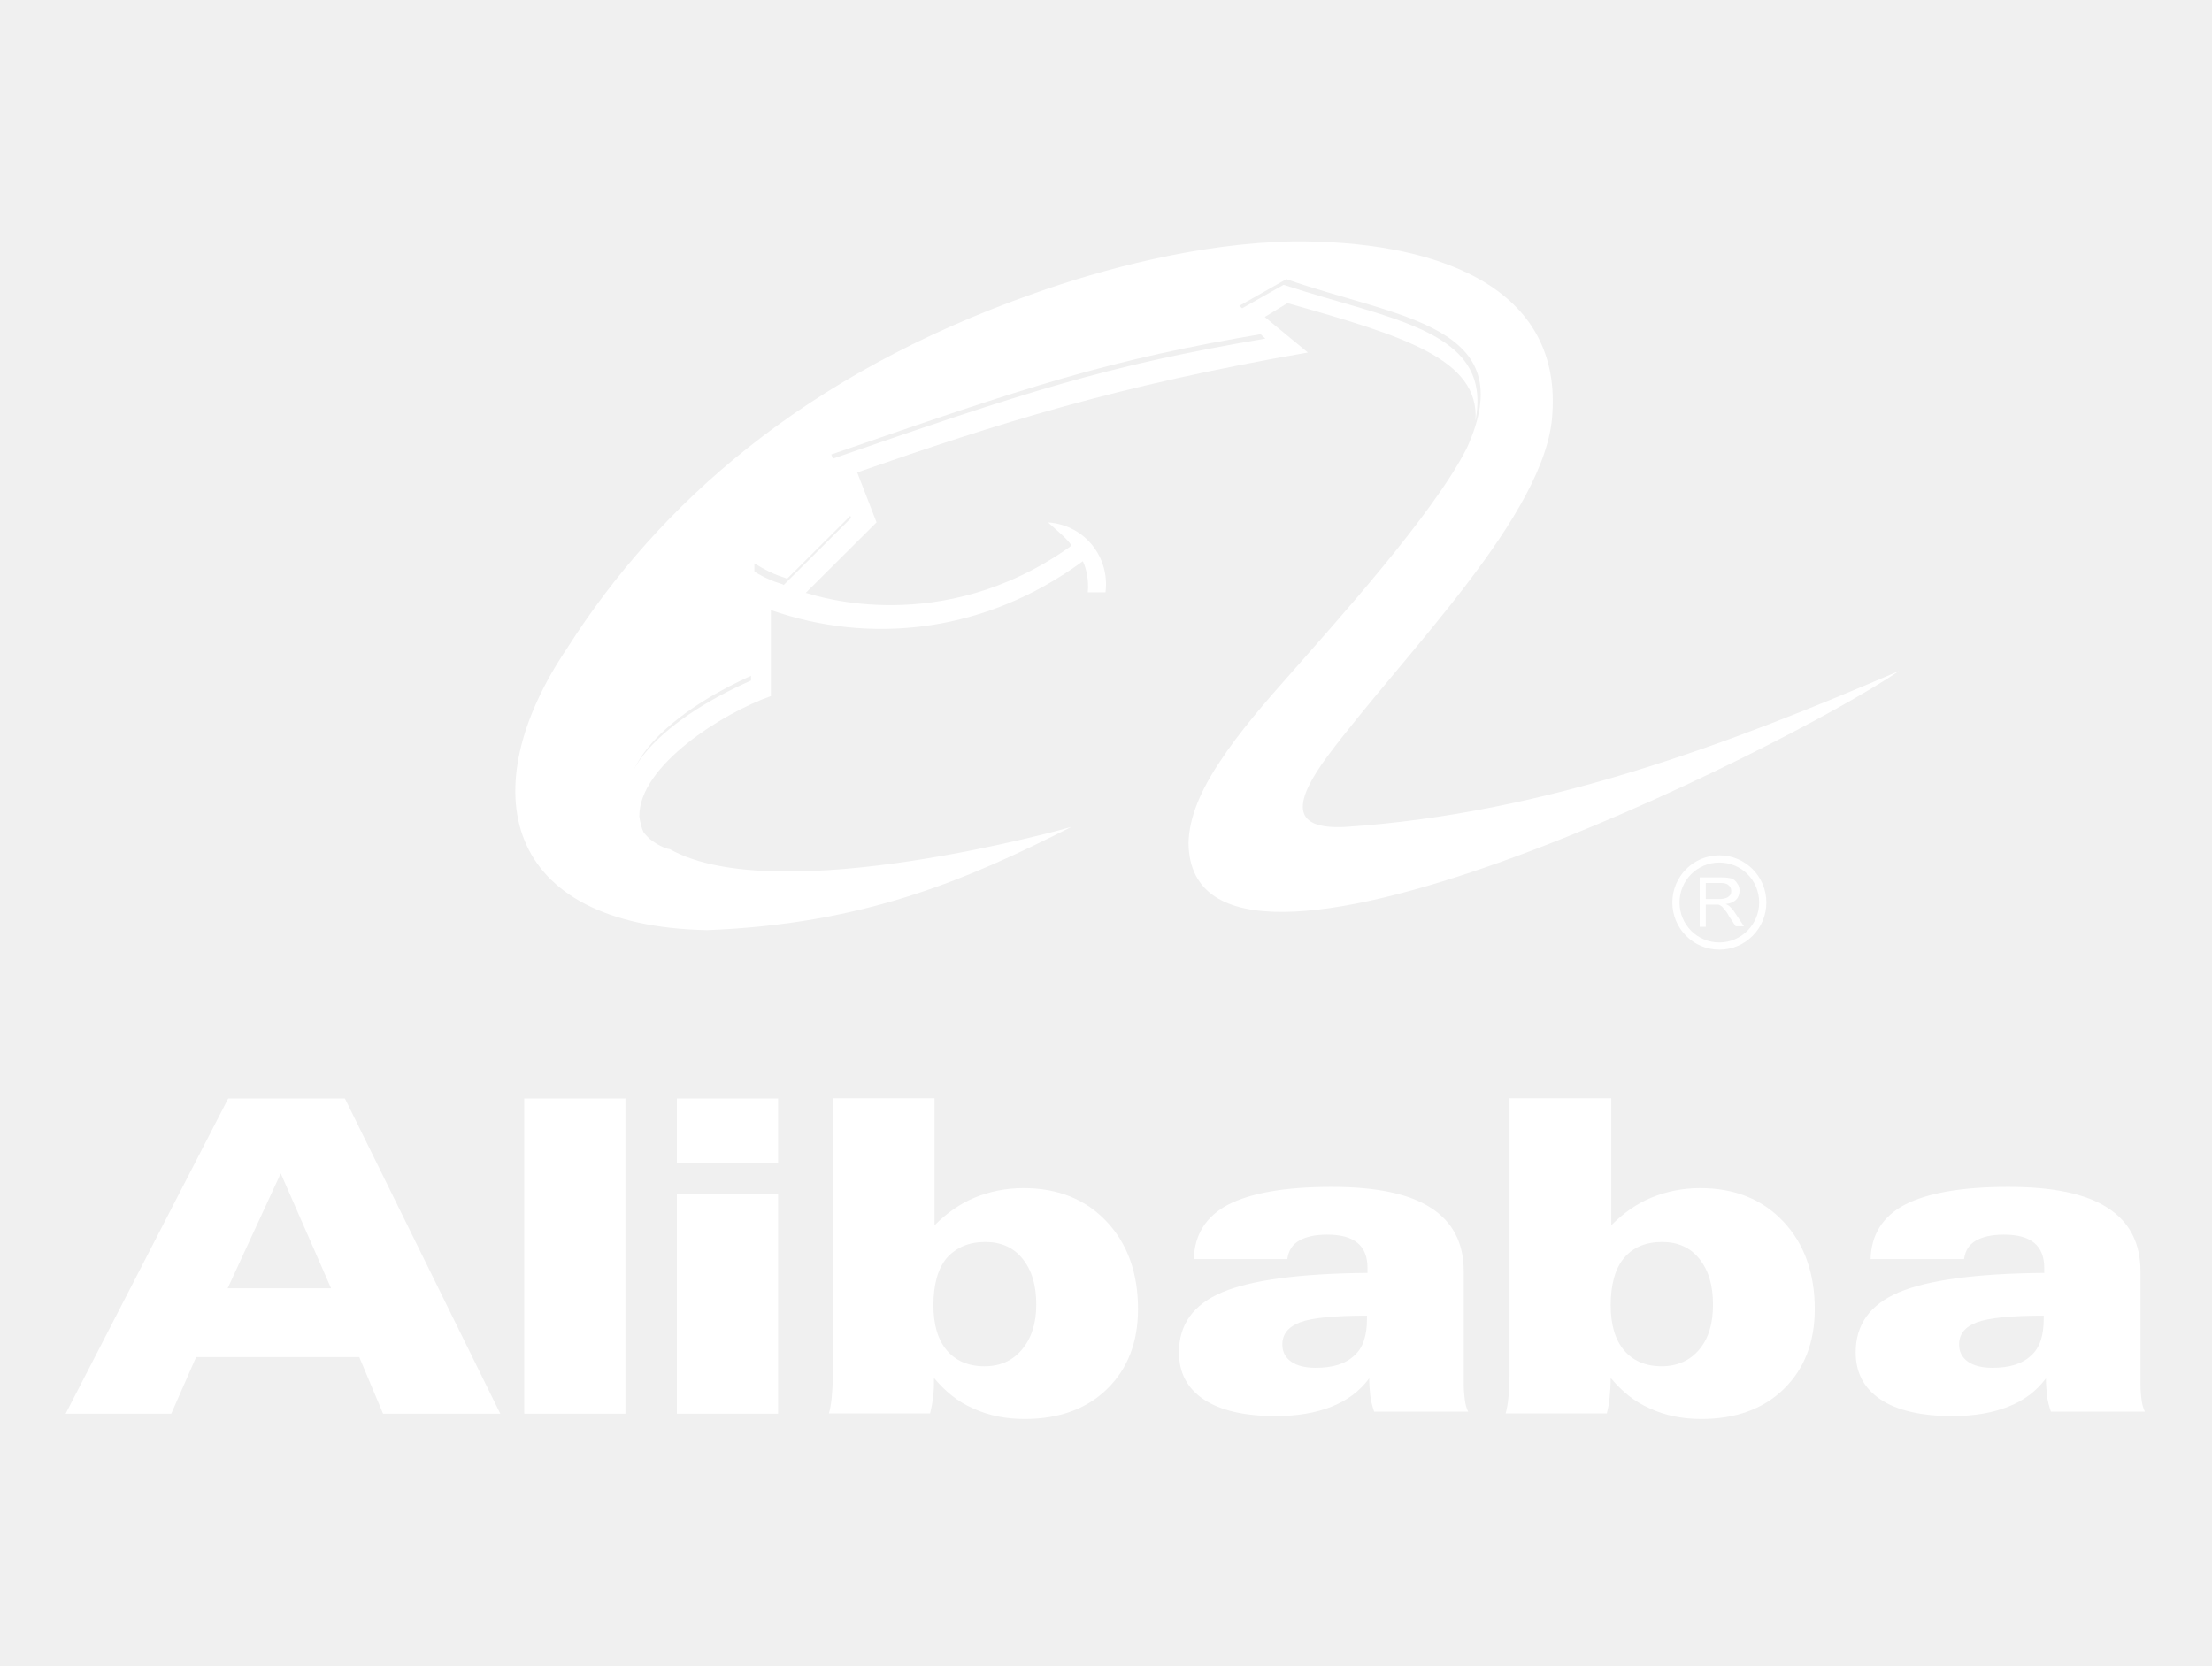
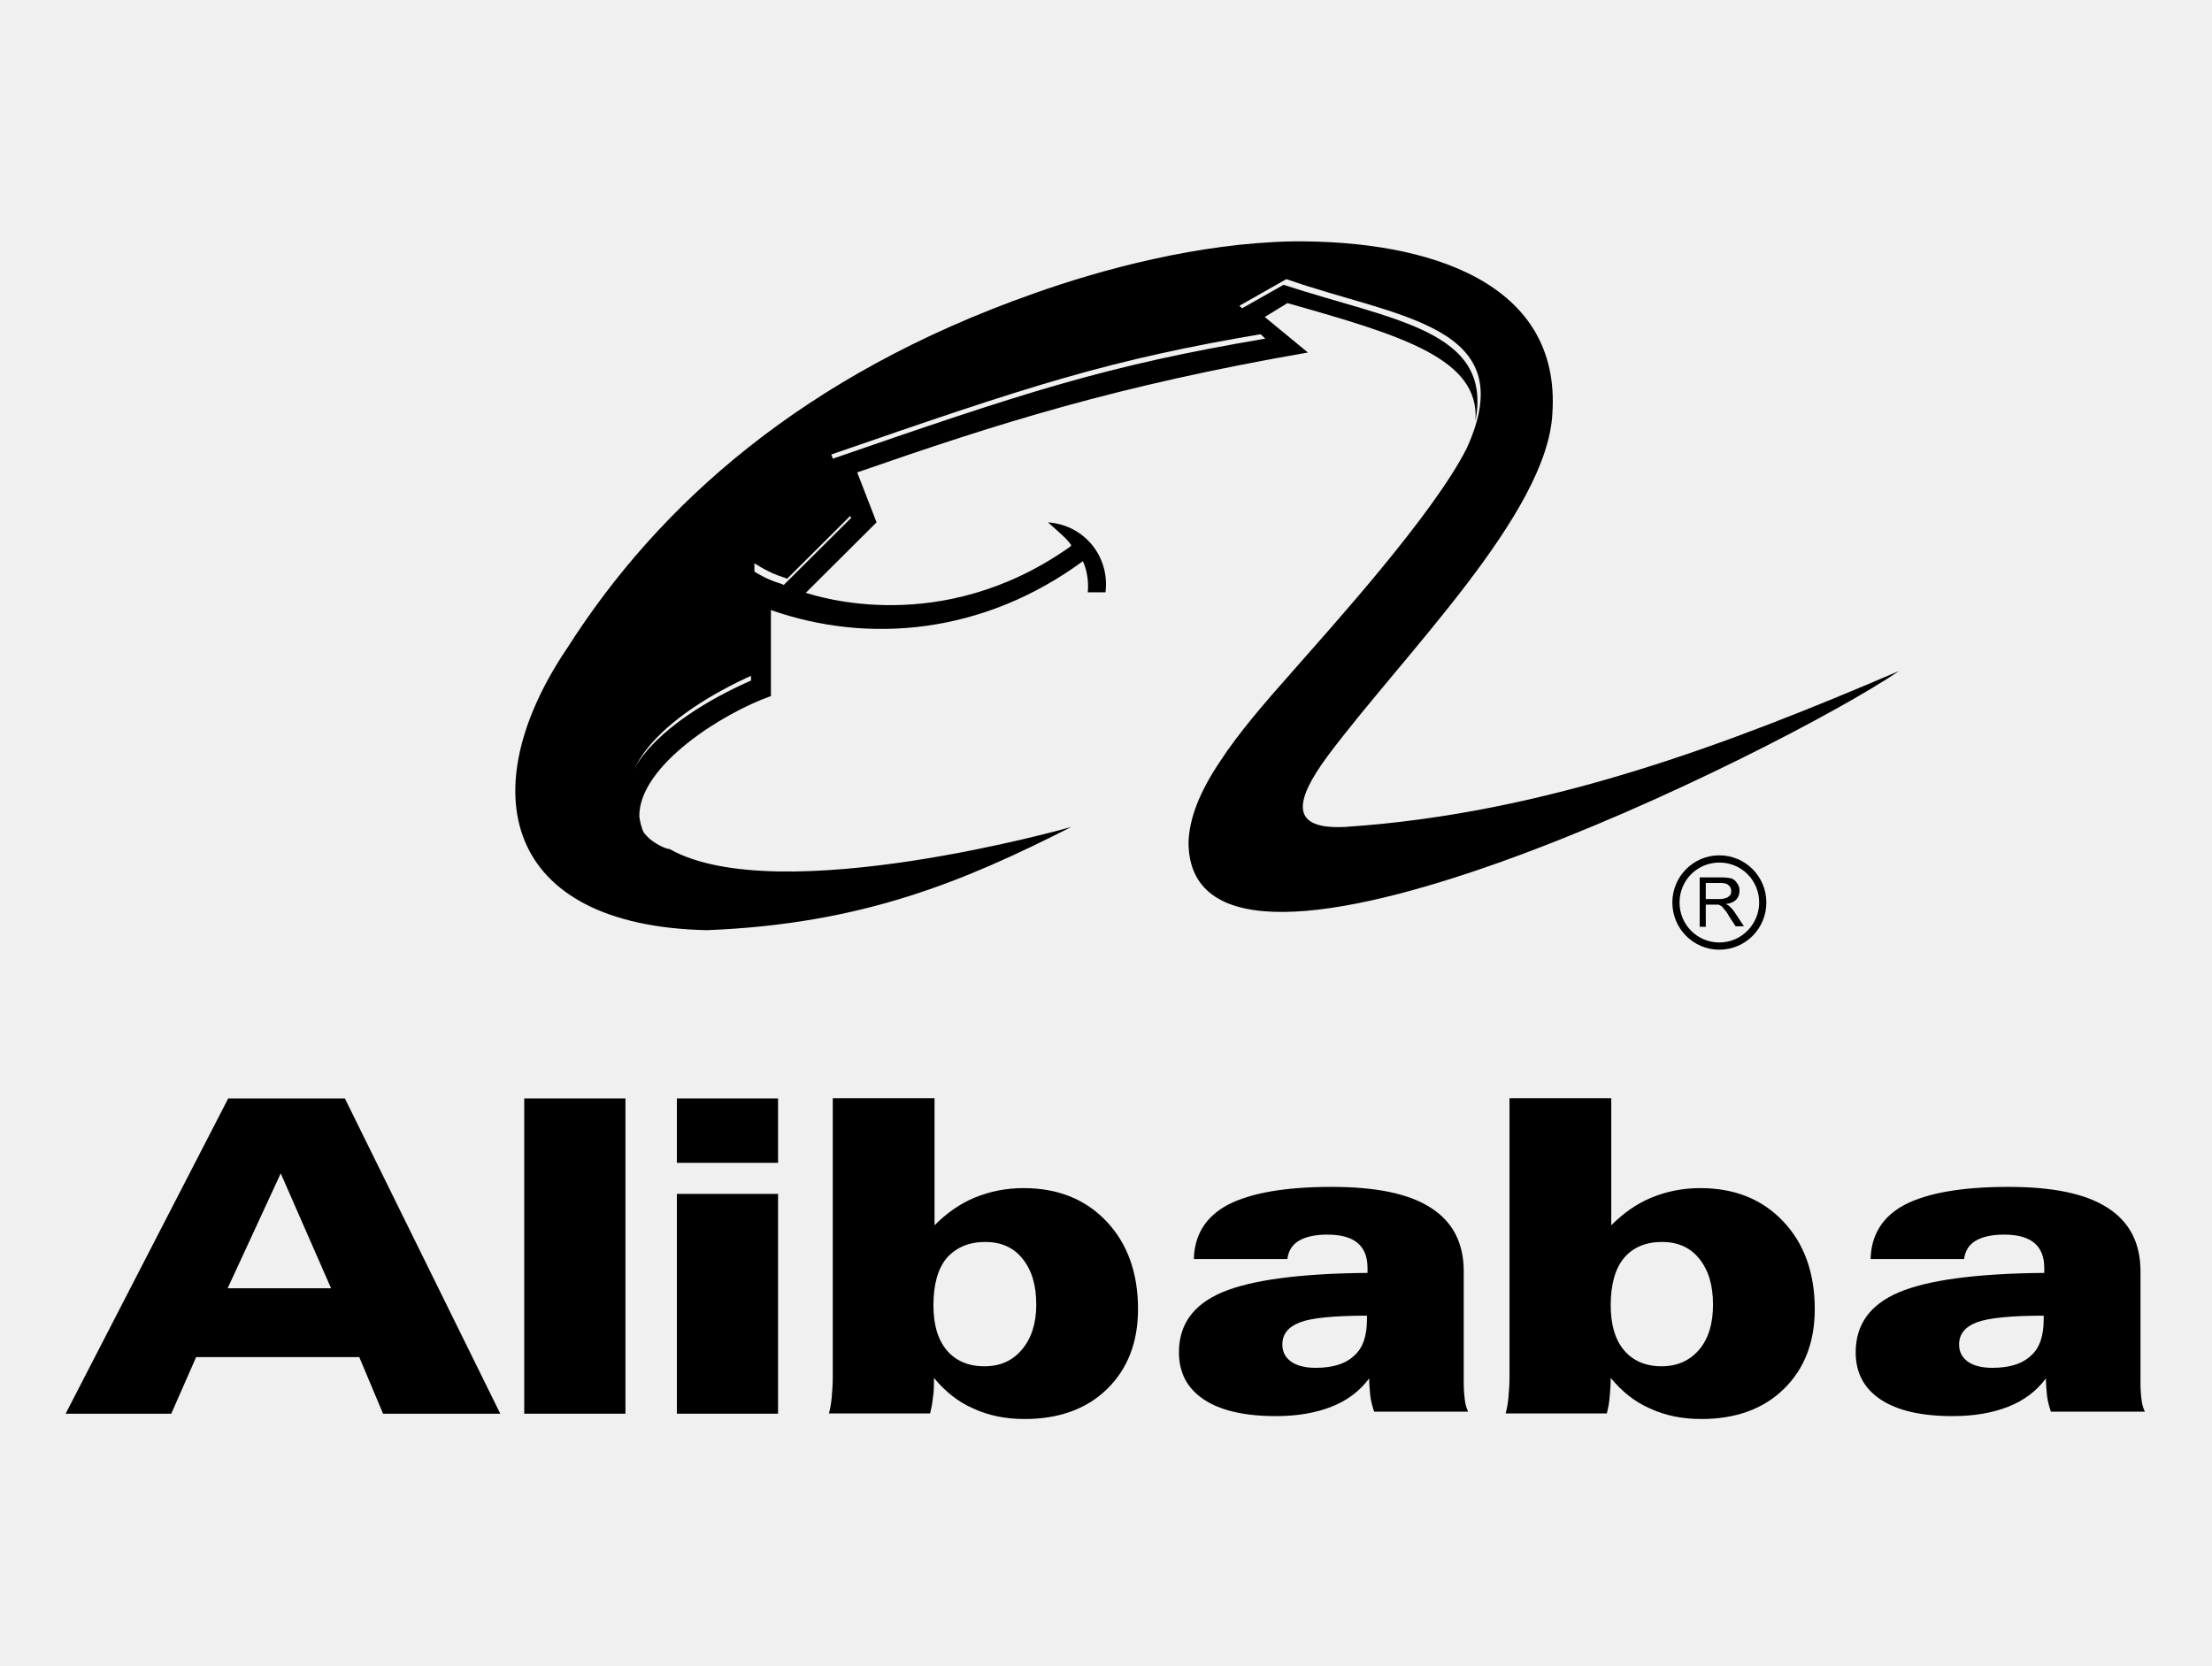
- <svg xmlns="http://www.w3.org/2000/svg" width="178" height="134" viewBox="0 0 178 134" fill="none">
-   <path d="M13.78 113.767H5.281L18.364 88.396H27.753L40.258 113.767H30.824L28.91 109.211H15.783L13.78 113.767ZM26.641 103.672L22.591 94.426L18.319 103.672H26.641Z" fill="white" />
-   <path d="M42.186 88.395H50.33V113.766H42.186V88.395Z" fill="white" />
-   <path d="M54.468 88.395H62.611V93.577H54.468V88.395ZM54.468 96.078H62.611V113.766H54.468V96.078Z" fill="white" />
-   <path d="M67.058 88.376H75.201V98.604C76.18 97.622 77.248 96.862 78.45 96.371C79.651 95.88 80.942 95.612 82.366 95.612C85.125 95.612 87.35 96.505 89.041 98.292C90.732 100.078 91.577 102.446 91.577 105.349C91.577 108.029 90.732 110.173 89.085 111.781C87.439 113.389 85.214 114.193 82.455 114.193C80.942 114.193 79.562 113.925 78.316 113.344C77.07 112.808 76.047 111.96 75.157 110.888C75.157 111.468 75.157 112.004 75.068 112.496C75.023 112.987 74.934 113.389 74.845 113.746H66.702C66.791 113.434 66.88 112.987 66.924 112.496C66.969 112.004 67.013 111.424 67.013 110.798V88.376M83.389 104.992C83.389 103.428 83.033 102.222 82.277 101.284C81.565 100.391 80.541 99.944 79.295 99.944C77.96 99.944 76.937 100.391 76.18 101.24C75.468 102.088 75.112 103.384 75.112 105.036C75.112 106.6 75.468 107.806 76.18 108.654C76.892 109.503 77.916 109.95 79.206 109.95C80.497 109.95 81.476 109.503 82.232 108.61C82.989 107.716 83.389 106.51 83.389 104.992Z" fill="white" />
-   <path d="M110.178 110.923C109.421 111.95 108.398 112.71 107.152 113.201C105.906 113.692 104.437 113.96 102.657 113.96C100.165 113.96 98.207 113.514 96.872 112.62C95.537 111.727 94.87 110.476 94.87 108.824C94.87 106.59 96.027 104.982 98.341 104C100.655 103.017 104.571 102.481 110.044 102.436C110.044 102.392 110.044 102.347 110.044 102.258C110.044 102.168 110.044 102.079 110.044 102.034C110.044 101.141 109.777 100.471 109.243 100.024C108.709 99.578 107.908 99.354 106.796 99.354C105.817 99.354 105.06 99.533 104.526 99.846C103.992 100.158 103.681 100.65 103.592 101.32H96.071C96.116 99.354 97.05 97.88 98.83 96.942C100.655 96.004 103.414 95.513 107.152 95.513C110.712 95.513 113.382 96.049 115.162 97.21C116.897 98.327 117.787 100.024 117.787 102.302V111.325C117.787 111.861 117.832 112.352 117.876 112.665C117.921 113.022 118.01 113.335 118.143 113.603H110.578C110.445 113.201 110.311 112.754 110.267 112.308C110.222 111.861 110.178 111.414 110.178 110.923ZM110 105.876C107.374 105.876 105.55 106.054 104.615 106.412C103.681 106.769 103.191 107.35 103.191 108.198C103.191 108.779 103.414 109.226 103.903 109.583C104.348 109.896 105.016 110.074 105.861 110.074C107.241 110.074 108.264 109.762 108.976 109.092C109.688 108.466 110 107.484 110 106.144V105.876Z" fill="white" />
-   <path d="M121.514 88.376H129.658V98.604C130.637 97.622 131.705 96.862 132.906 96.371C134.108 95.88 135.398 95.612 136.822 95.612C139.581 95.612 141.806 96.505 143.497 98.292C145.188 100.078 146.034 102.446 146.034 105.349C146.034 108.029 145.188 110.173 143.542 111.781C141.895 113.389 139.67 114.193 136.911 114.193C135.398 114.193 134.019 113.925 132.773 113.344C131.527 112.808 130.503 111.96 129.613 110.888C129.613 111.468 129.569 112.004 129.524 112.496C129.48 112.987 129.391 113.389 129.302 113.746H121.158C121.247 113.434 121.336 112.987 121.381 112.496C121.425 112.004 121.47 111.424 121.47 110.798V88.376M137.846 104.992C137.846 103.428 137.49 102.222 136.733 101.284C136.021 100.391 134.998 99.944 133.752 99.944C132.417 99.944 131.393 100.391 130.681 101.24C129.969 102.088 129.613 103.384 129.613 105.036C129.613 106.6 129.969 107.806 130.681 108.654C131.393 109.503 132.417 109.95 133.707 109.95C134.953 109.95 135.977 109.503 136.733 108.61C137.49 107.716 137.846 106.51 137.846 104.992Z" fill="white" />
-   <path d="M164.635 110.923C163.879 111.95 162.855 112.71 161.609 113.201C160.363 113.692 158.895 113.96 157.115 113.96C154.623 113.96 152.665 113.514 151.33 112.62C149.995 111.727 149.327 110.476 149.327 108.824C149.327 106.59 150.484 104.982 152.798 104C155.112 103.017 159.028 102.481 164.502 102.436C164.502 102.392 164.502 102.347 164.502 102.258C164.502 102.168 164.502 102.079 164.502 102.034C164.502 101.141 164.235 100.471 163.701 100.024C163.167 99.578 162.366 99.354 161.253 99.354C160.274 99.354 159.518 99.533 158.984 99.846C158.45 100.158 158.138 100.65 158.049 101.32H150.529C150.573 99.354 151.508 97.88 153.288 96.942C155.112 96.004 157.871 95.513 161.609 95.513C165.169 95.513 167.839 96.049 169.619 97.21C171.355 98.327 172.245 100.024 172.245 102.302V111.325C172.245 111.861 172.289 112.352 172.334 112.665C172.378 113.022 172.467 113.335 172.601 113.603H165.036C164.902 113.201 164.769 112.754 164.724 112.308C164.68 111.861 164.635 111.414 164.635 110.923ZM164.457 105.876C161.832 105.876 160.052 106.054 159.073 106.412C158.138 106.769 157.649 107.35 157.649 108.198C157.649 108.779 157.871 109.226 158.361 109.583C158.806 109.896 159.473 110.074 160.319 110.074C161.698 110.074 162.722 109.762 163.434 109.092C164.146 108.466 164.457 107.484 164.457 106.144V105.876Z" fill="white" />
-   <path d="M53.626 68.836C53.181 68.791 52.469 68.389 51.979 67.987C47.218 63.297 53.314 57.893 60.434 54.766V45.833C62.081 46.905 63.015 46.949 63.06 47.083L68.489 41.679L66.664 37.033C82.551 31.539 88.914 29.44 101.819 27.251L99.505 25.063L103.288 22.919C111.965 25.777 120.153 26.537 118.729 33.862C119.085 28.904 112.944 27.028 103.599 24.393L101.775 25.509L105.246 28.368C89.804 31.048 80.281 34.085 68.978 38.016L70.536 42.036L64.84 47.709C65.774 47.977 75.698 51.282 85.977 44.091C85.977 44.091 86.2 43.957 86.2 43.867C85.888 43.376 85.176 42.795 84.331 42.036C87.357 42.259 89.315 44.895 88.959 47.664H87.535C87.624 46.771 87.446 45.788 87.134 45.163C79.169 51.014 69.913 51.863 62.036 49.093V56.017C58.209 57.357 51.401 61.6 51.445 65.709C51.712 67.63 52.691 68.345 53.626 68.836Z" fill="white" />
-   <path d="M86.206 66.547C77.662 70.88 69.474 74.364 56.88 74.855C40.459 74.498 37.923 63.555 45.666 52.12C53.008 40.596 64.668 30.144 83.18 23.623C88.564 21.702 96.441 19.558 104.05 19.424C114.997 19.335 125.632 22.729 124.92 33.271C124.52 41.355 112.905 52.701 106.809 60.875C104.183 64.448 103.738 66.771 108.233 66.547C124.475 65.475 139.16 59.847 152.822 53.996C143.566 60.294 95.817 84.012 95.639 67.843C95.684 65.788 96.618 63.599 98.176 61.277C99.689 58.954 101.78 56.542 103.961 54.085C107.209 50.378 115.308 41.445 118.023 36.085C122.606 26.079 112.371 25.588 103.516 22.461L99.734 24.605L102.047 26.794C89.142 28.938 82.779 31.082 66.892 36.576L68.717 41.221L63.333 46.581C63.199 46.447 62.398 46.403 60.707 45.331V54.264C53.632 57.391 47.49 62.795 52.252 67.485C52.742 67.887 53.453 68.289 53.898 68.334C62.62 73.247 86.25 66.547 86.206 66.547Z" fill="white" />
-   <path d="M137.265 72.351H138.377C138.6 72.351 138.778 72.306 138.911 72.262C139.045 72.217 139.134 72.128 139.223 72.038C139.312 71.904 139.312 71.815 139.312 71.681C139.312 71.502 139.223 71.324 139.089 71.234C138.956 71.1 138.733 71.056 138.466 71.056H137.265V72.351ZM136.775 74.585V70.609H138.555C138.911 70.609 139.178 70.654 139.356 70.698C139.534 70.788 139.668 70.877 139.801 71.1C139.935 71.279 139.979 71.458 139.979 71.681C139.979 71.949 139.89 72.217 139.712 72.396C139.534 72.575 139.267 72.709 138.867 72.753C139 72.798 139.134 72.887 139.178 72.932C139.312 73.066 139.49 73.245 139.623 73.468L140.335 74.54H139.668L139.134 73.736C139 73.468 138.867 73.289 138.733 73.155C138.644 73.021 138.555 72.932 138.466 72.887C138.377 72.843 138.333 72.798 138.244 72.798C138.199 72.798 138.11 72.798 137.932 72.798H137.265V74.585H136.775Z" fill="white" />
-   <path d="M138.357 76.425C140.448 76.425 142.139 74.728 142.139 72.629C142.139 70.529 140.448 68.832 138.357 68.832C136.265 68.832 134.574 70.529 134.574 72.629C134.574 74.728 136.265 76.425 138.357 76.425ZM135.153 72.629C135.153 70.842 136.577 69.413 138.357 69.413C140.137 69.413 141.561 70.842 141.561 72.629C141.561 74.371 140.137 75.845 138.357 75.845C136.577 75.845 135.153 74.415 135.153 72.629Z" fill="white" />
+ <svg xmlns="http://www.w3.org/2000/svg" width="178" height="134" viewBox="0 0 178 134">
+   <path d="M13.78 113.767H5.281L18.364 88.396H27.753L40.258 113.767H30.824L28.91 109.211H15.783L13.78 113.767ZM26.641 103.672L22.591 94.426L18.319 103.672H26.641Z" />
+   <path d="M42.186 88.395H50.33V113.766H42.186V88.395Z" />
+   <path d="M54.468 88.395H62.611V93.577H54.468V88.395ZM54.468 96.078H62.611V113.766H54.468V96.078Z" />
+   <path d="M67.058 88.376H75.201V98.604C76.18 97.622 77.248 96.862 78.45 96.371C79.651 95.88 80.942 95.612 82.366 95.612C85.125 95.612 87.35 96.505 89.041 98.292C90.732 100.078 91.577 102.446 91.577 105.349C91.577 108.029 90.732 110.173 89.085 111.781C87.439 113.389 85.214 114.193 82.455 114.193C80.942 114.193 79.562 113.925 78.316 113.344C77.07 112.808 76.047 111.96 75.157 110.888C75.157 111.468 75.157 112.004 75.068 112.496C75.023 112.987 74.934 113.389 74.845 113.746H66.702C66.791 113.434 66.88 112.987 66.924 112.496C66.969 112.004 67.013 111.424 67.013 110.798V88.376M83.389 104.992C83.389 103.428 83.033 102.222 82.277 101.284C81.565 100.391 80.541 99.944 79.295 99.944C77.96 99.944 76.937 100.391 76.18 101.24C75.468 102.088 75.112 103.384 75.112 105.036C75.112 106.6 75.468 107.806 76.18 108.654C76.892 109.503 77.916 109.95 79.206 109.95C80.497 109.95 81.476 109.503 82.232 108.61C82.989 107.716 83.389 106.51 83.389 104.992Z" />
+   <path d="M110.178 110.923C109.421 111.95 108.398 112.71 107.152 113.201C105.906 113.692 104.437 113.96 102.657 113.96C100.165 113.96 98.207 113.514 96.872 112.62C95.537 111.727 94.87 110.476 94.87 108.824C94.87 106.59 96.027 104.982 98.341 104C100.655 103.017 104.571 102.481 110.044 102.436C110.044 102.392 110.044 102.347 110.044 102.258C110.044 102.168 110.044 102.079 110.044 102.034C110.044 101.141 109.777 100.471 109.243 100.024C108.709 99.578 107.908 99.354 106.796 99.354C105.817 99.354 105.06 99.533 104.526 99.846C103.992 100.158 103.681 100.65 103.592 101.32H96.071C96.116 99.354 97.05 97.88 98.83 96.942C100.655 96.004 103.414 95.513 107.152 95.513C110.712 95.513 113.382 96.049 115.162 97.21C116.897 98.327 117.787 100.024 117.787 102.302V111.325C117.787 111.861 117.832 112.352 117.876 112.665C117.921 113.022 118.01 113.335 118.143 113.603H110.578C110.445 113.201 110.311 112.754 110.267 112.308C110.222 111.861 110.178 111.414 110.178 110.923ZM110 105.876C107.374 105.876 105.55 106.054 104.615 106.412C103.681 106.769 103.191 107.35 103.191 108.198C103.191 108.779 103.414 109.226 103.903 109.583C104.348 109.896 105.016 110.074 105.861 110.074C107.241 110.074 108.264 109.762 108.976 109.092C109.688 108.466 110 107.484 110 106.144V105.876Z" />
+   <path d="M121.514 88.376H129.658V98.604C130.637 97.622 131.705 96.862 132.906 96.371C134.108 95.88 135.398 95.612 136.822 95.612C139.581 95.612 141.806 96.505 143.497 98.292C145.188 100.078 146.034 102.446 146.034 105.349C146.034 108.029 145.188 110.173 143.542 111.781C141.895 113.389 139.67 114.193 136.911 114.193C135.398 114.193 134.019 113.925 132.773 113.344C131.527 112.808 130.503 111.96 129.613 110.888C129.613 111.468 129.569 112.004 129.524 112.496C129.48 112.987 129.391 113.389 129.302 113.746H121.158C121.247 113.434 121.336 112.987 121.381 112.496C121.425 112.004 121.47 111.424 121.47 110.798V88.376M137.846 104.992C137.846 103.428 137.49 102.222 136.733 101.284C136.021 100.391 134.998 99.944 133.752 99.944C132.417 99.944 131.393 100.391 130.681 101.24C129.969 102.088 129.613 103.384 129.613 105.036C129.613 106.6 129.969 107.806 130.681 108.654C131.393 109.503 132.417 109.95 133.707 109.95C134.953 109.95 135.977 109.503 136.733 108.61C137.49 107.716 137.846 106.51 137.846 104.992Z" />
+   <path d="M164.635 110.923C163.879 111.95 162.855 112.71 161.609 113.201C160.363 113.692 158.895 113.96 157.115 113.96C154.623 113.96 152.665 113.514 151.33 112.62C149.995 111.727 149.327 110.476 149.327 108.824C149.327 106.59 150.484 104.982 152.798 104C155.112 103.017 159.028 102.481 164.502 102.436C164.502 102.392 164.502 102.347 164.502 102.258C164.502 102.168 164.502 102.079 164.502 102.034C164.502 101.141 164.235 100.471 163.701 100.024C163.167 99.578 162.366 99.354 161.253 99.354C160.274 99.354 159.518 99.533 158.984 99.846C158.45 100.158 158.138 100.65 158.049 101.32H150.529C150.573 99.354 151.508 97.88 153.288 96.942C155.112 96.004 157.871 95.513 161.609 95.513C165.169 95.513 167.839 96.049 169.619 97.21C171.355 98.327 172.245 100.024 172.245 102.302V111.325C172.245 111.861 172.289 112.352 172.334 112.665C172.378 113.022 172.467 113.335 172.601 113.603H165.036C164.902 113.201 164.769 112.754 164.724 112.308C164.68 111.861 164.635 111.414 164.635 110.923ZM164.457 105.876C161.832 105.876 160.052 106.054 159.073 106.412C158.138 106.769 157.649 107.35 157.649 108.198C157.649 108.779 157.871 109.226 158.361 109.583C158.806 109.896 159.473 110.074 160.319 110.074C161.698 110.074 162.722 109.762 163.434 109.092C164.146 108.466 164.457 107.484 164.457 106.144V105.876Z" />
+   <path d="M53.626 68.836C53.181 68.791 52.469 68.389 51.979 67.987C47.218 63.297 53.314 57.893 60.434 54.766V45.833C62.081 46.905 63.015 46.949 63.06 47.083L68.489 41.679L66.664 37.033C82.551 31.539 88.914 29.44 101.819 27.251L99.505 25.063L103.288 22.919C111.965 25.777 120.153 26.537 118.729 33.862C119.085 28.904 112.944 27.028 103.599 24.393L101.775 25.509L105.246 28.368C89.804 31.048 80.281 34.085 68.978 38.016L70.536 42.036L64.84 47.709C65.774 47.977 75.698 51.282 85.977 44.091C85.977 44.091 86.2 43.957 86.2 43.867C85.888 43.376 85.176 42.795 84.331 42.036C87.357 42.259 89.315 44.895 88.959 47.664H87.535C87.624 46.771 87.446 45.788 87.134 45.163C79.169 51.014 69.913 51.863 62.036 49.093V56.017C58.209 57.357 51.401 61.6 51.445 65.709C51.712 67.63 52.691 68.345 53.626 68.836Z" />
+   <path d="M86.206 66.547C77.662 70.88 69.474 74.364 56.88 74.855C40.459 74.498 37.923 63.555 45.666 52.12C53.008 40.596 64.668 30.144 83.18 23.623C88.564 21.702 96.441 19.558 104.05 19.424C114.997 19.335 125.632 22.729 124.92 33.271C124.52 41.355 112.905 52.701 106.809 60.875C104.183 64.448 103.738 66.771 108.233 66.547C124.475 65.475 139.16 59.847 152.822 53.996C143.566 60.294 95.817 84.012 95.639 67.843C95.684 65.788 96.618 63.599 98.176 61.277C99.689 58.954 101.78 56.542 103.961 54.085C107.209 50.378 115.308 41.445 118.023 36.085C122.606 26.079 112.371 25.588 103.516 22.461L99.734 24.605L102.047 26.794C89.142 28.938 82.779 31.082 66.892 36.576L68.717 41.221L63.333 46.581C63.199 46.447 62.398 46.403 60.707 45.331V54.264C53.632 57.391 47.49 62.795 52.252 67.485C52.742 67.887 53.453 68.289 53.898 68.334C62.62 73.247 86.25 66.547 86.206 66.547Z" />
+   <path d="M137.265 72.351H138.377C138.6 72.351 138.778 72.306 138.911 72.262C139.045 72.217 139.134 72.128 139.223 72.038C139.312 71.904 139.312 71.815 139.312 71.681C139.312 71.502 139.223 71.324 139.089 71.234C138.956 71.1 138.733 71.056 138.466 71.056H137.265V72.351ZM136.775 74.585V70.609H138.555C138.911 70.609 139.178 70.654 139.356 70.698C139.534 70.788 139.668 70.877 139.801 71.1C139.935 71.279 139.979 71.458 139.979 71.681C139.979 71.949 139.89 72.217 139.712 72.396C139.534 72.575 139.267 72.709 138.867 72.753C139 72.798 139.134 72.887 139.178 72.932C139.312 73.066 139.49 73.245 139.623 73.468L140.335 74.54H139.668L139.134 73.736C139 73.468 138.867 73.289 138.733 73.155C138.644 73.021 138.555 72.932 138.466 72.887C138.377 72.843 138.333 72.798 138.244 72.798C138.199 72.798 138.11 72.798 137.932 72.798H137.265V74.585H136.775Z" />
+   <path d="M138.357 76.425C140.448 76.425 142.139 74.728 142.139 72.629C142.139 70.529 140.448 68.832 138.357 68.832C136.265 68.832 134.574 70.529 134.574 72.629C134.574 74.728 136.265 76.425 138.357 76.425ZM135.153 72.629C135.153 70.842 136.577 69.413 138.357 69.413C140.137 69.413 141.561 70.842 141.561 72.629C141.561 74.371 140.137 75.845 138.357 75.845C136.577 75.845 135.153 74.415 135.153 72.629Z" />
</svg>
